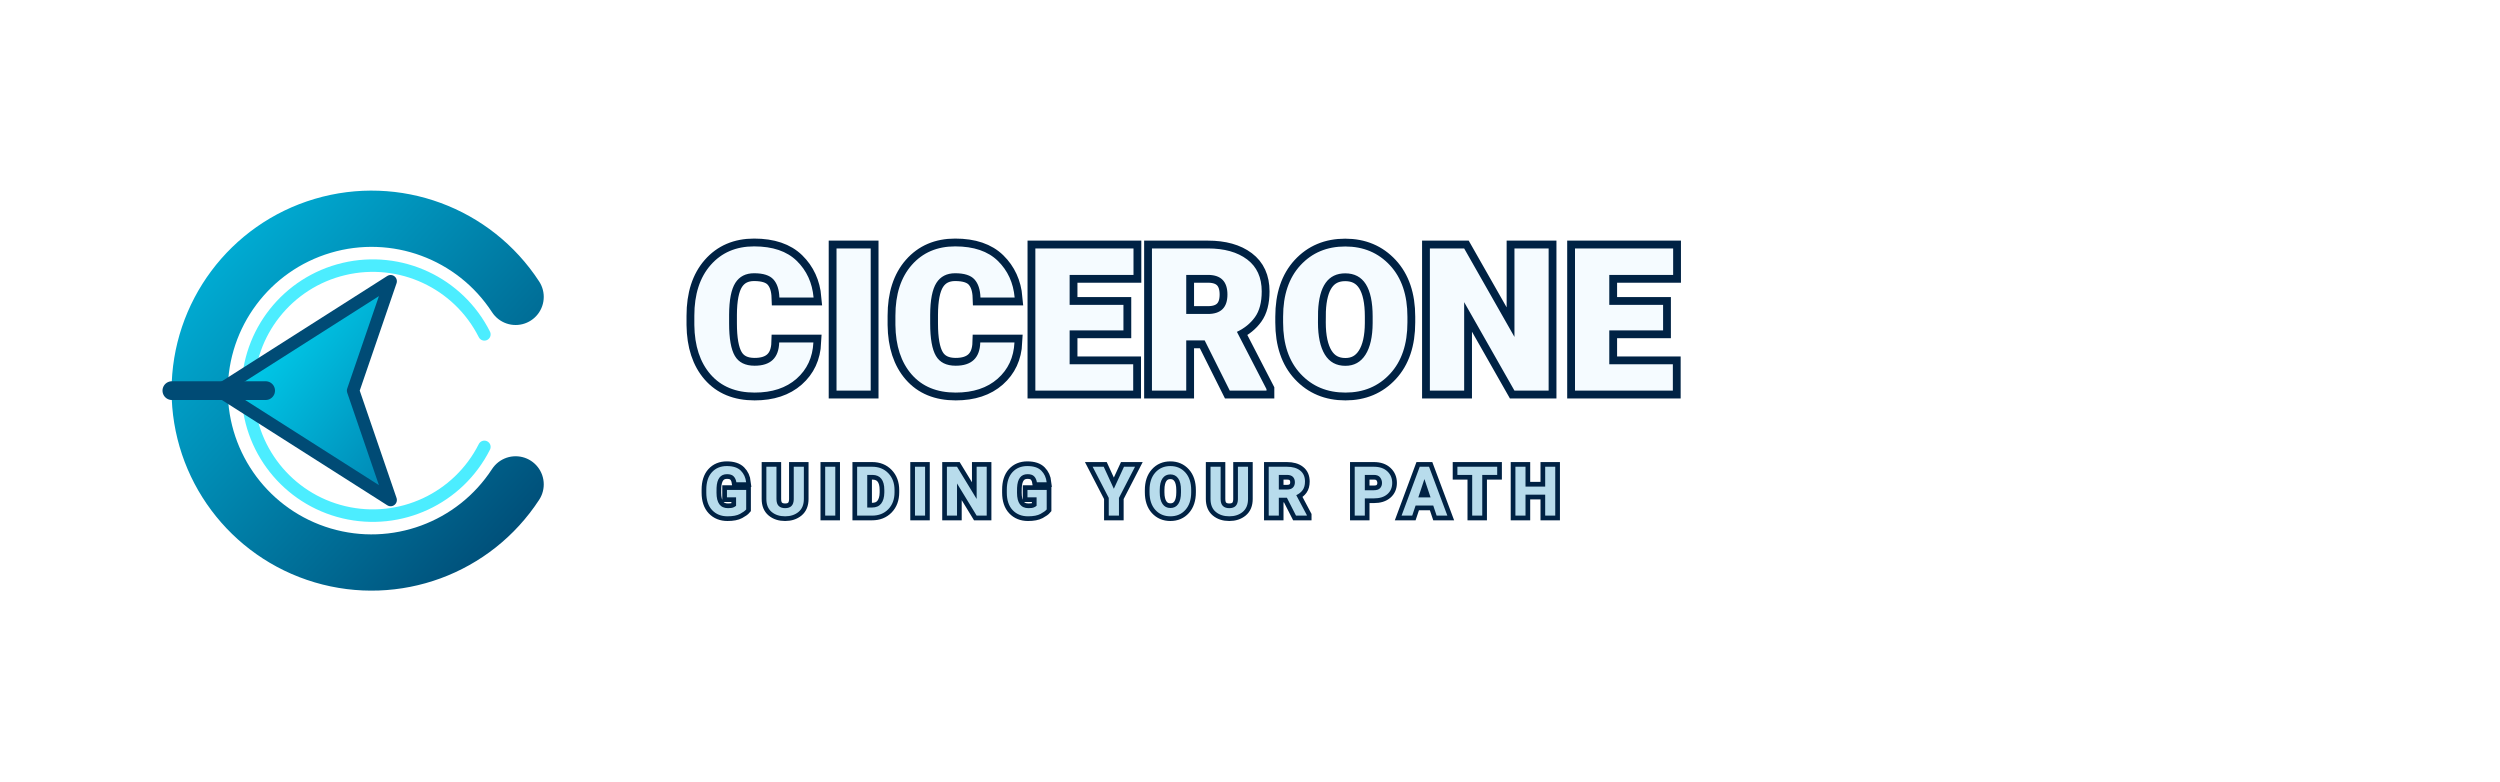
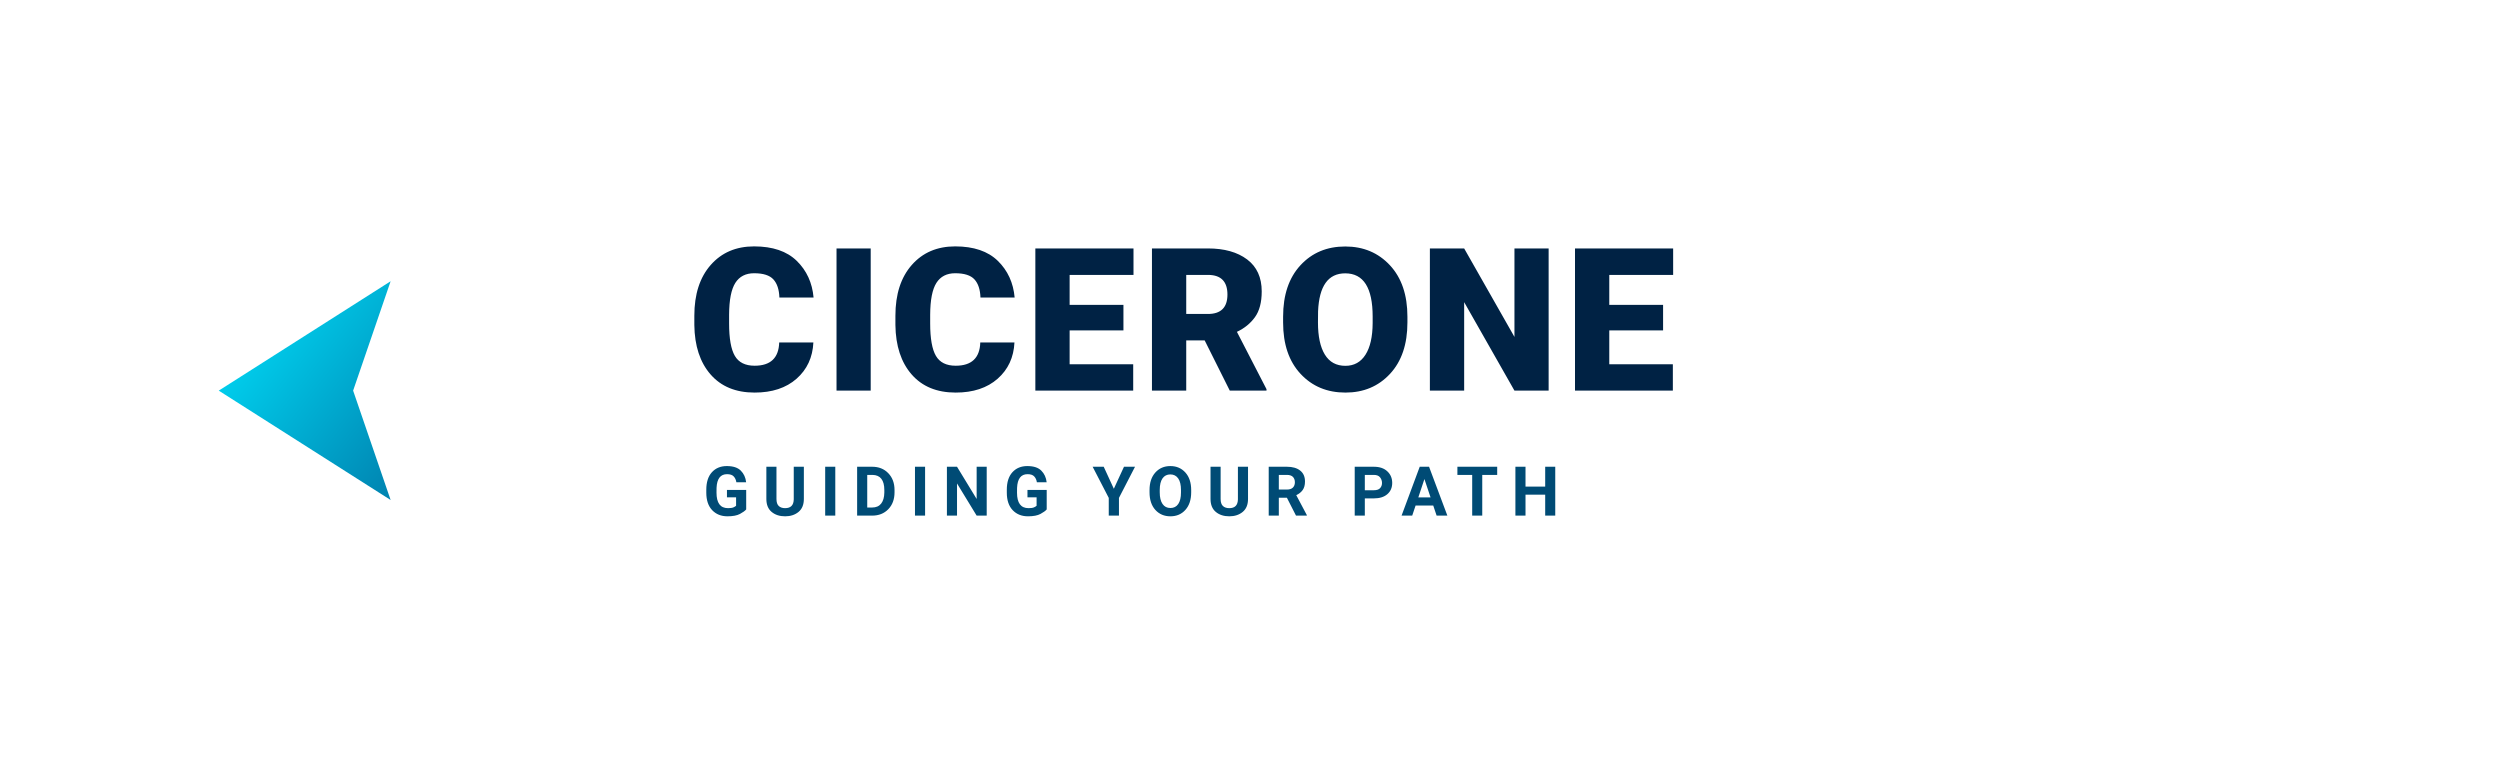
<svg xmlns="http://www.w3.org/2000/svg" viewBox="0 0 800 250" width="100%" height="100%">
  <defs>
    <linearGradient id="arrowGrad" x1="0%" y1="0%" x2="100%" y2="100%">
      <stop offset="0%" stop-color="#00E5FF" />
      <stop offset="100%" stop-color="#0083B0" />
    </linearGradient>
    <linearGradient id="cGrad" x1="0%" y1="0%" x2="100%" y2="100%">
      <stop offset="0%" stop-color="#00B4DB" />
      <stop offset="100%" stop-color="#004B75" />
    </linearGradient>
  </defs>
  <g transform="translate(10, 0)">
    <g transform="translate(40, 45)">
-       <path d="M 115 50                 A 55 55 0 1 0 115 110" fill="none" stroke="url(#cGrad)" stroke-width="18" stroke-linecap="round" />
-       <path d="M 105 62                 A 40 40 0 1 0 105 98" fill="none" stroke="#00E5FF" stroke-width="4" stroke-linecap="round" opacity="0.7" />
-       <path d="M 20 80 L 75 45 L 63 80 L 75 115 Z" fill="url(#arrowGrad)" stroke="#004B75" stroke-width="4" stroke-linejoin="round" />
-       <path d="M 5 80 L 35 80" fill="none" stroke="#004B75" stroke-width="6" stroke-linecap="round" />
+       <path d="M 115 50                 A 55 55 0 1 0 115 110" fill="none" stroke-linecap="round" />
+       <path d="M 105 62                 A 40 40 0 1 0 105 98" fill="none" stroke-linecap="round" opacity="0.7" />
+       <path d="M 20 80 L 75 45 L 63 80 L 75 115 Z" fill="url(#arrowGrad)" stroke-linejoin="round" />
+       <path d="M 5 80 L 35 80" fill="none" stroke-linecap="round" />
    </g>
-     <text x="210" y="125" font-family="system-ui, -apple-system, 'Segoe UI', Roboto, Helvetica, Arial, sans-serif" font-size="64" font-weight="800" letter-spacing="1.5" fill="#F5FBFF" stroke="#002244" stroke-width="5" paint-order="stroke fill">CICERONE</text>
-     <text x="215" y="165" font-family="system-ui, -apple-system, 'Segoe UI', Roboto, Helvetica, Arial, sans-serif" font-size="22" font-weight="600" letter-spacing="4" fill="#B8DCEC" stroke="#002244" stroke-width="3" paint-order="stroke fill">GUIDING YOUR PATH</text>
+     <text x="210" y="125" font-family="system-ui, -apple-system, 'Segoe UI', Roboto, Helvetica, Arial, sans-serif" font-size="64" font-weight="800" letter-spacing="1.5" fill="#002244">CICERONE</text>
+     <text x="215" y="165" font-family="system-ui, -apple-system, 'Segoe UI', Roboto, Helvetica, Arial, sans-serif" font-size="22" font-weight="600" letter-spacing="4" fill="#004B75">GUIDING YOUR PATH</text>
  </g>
</svg>
